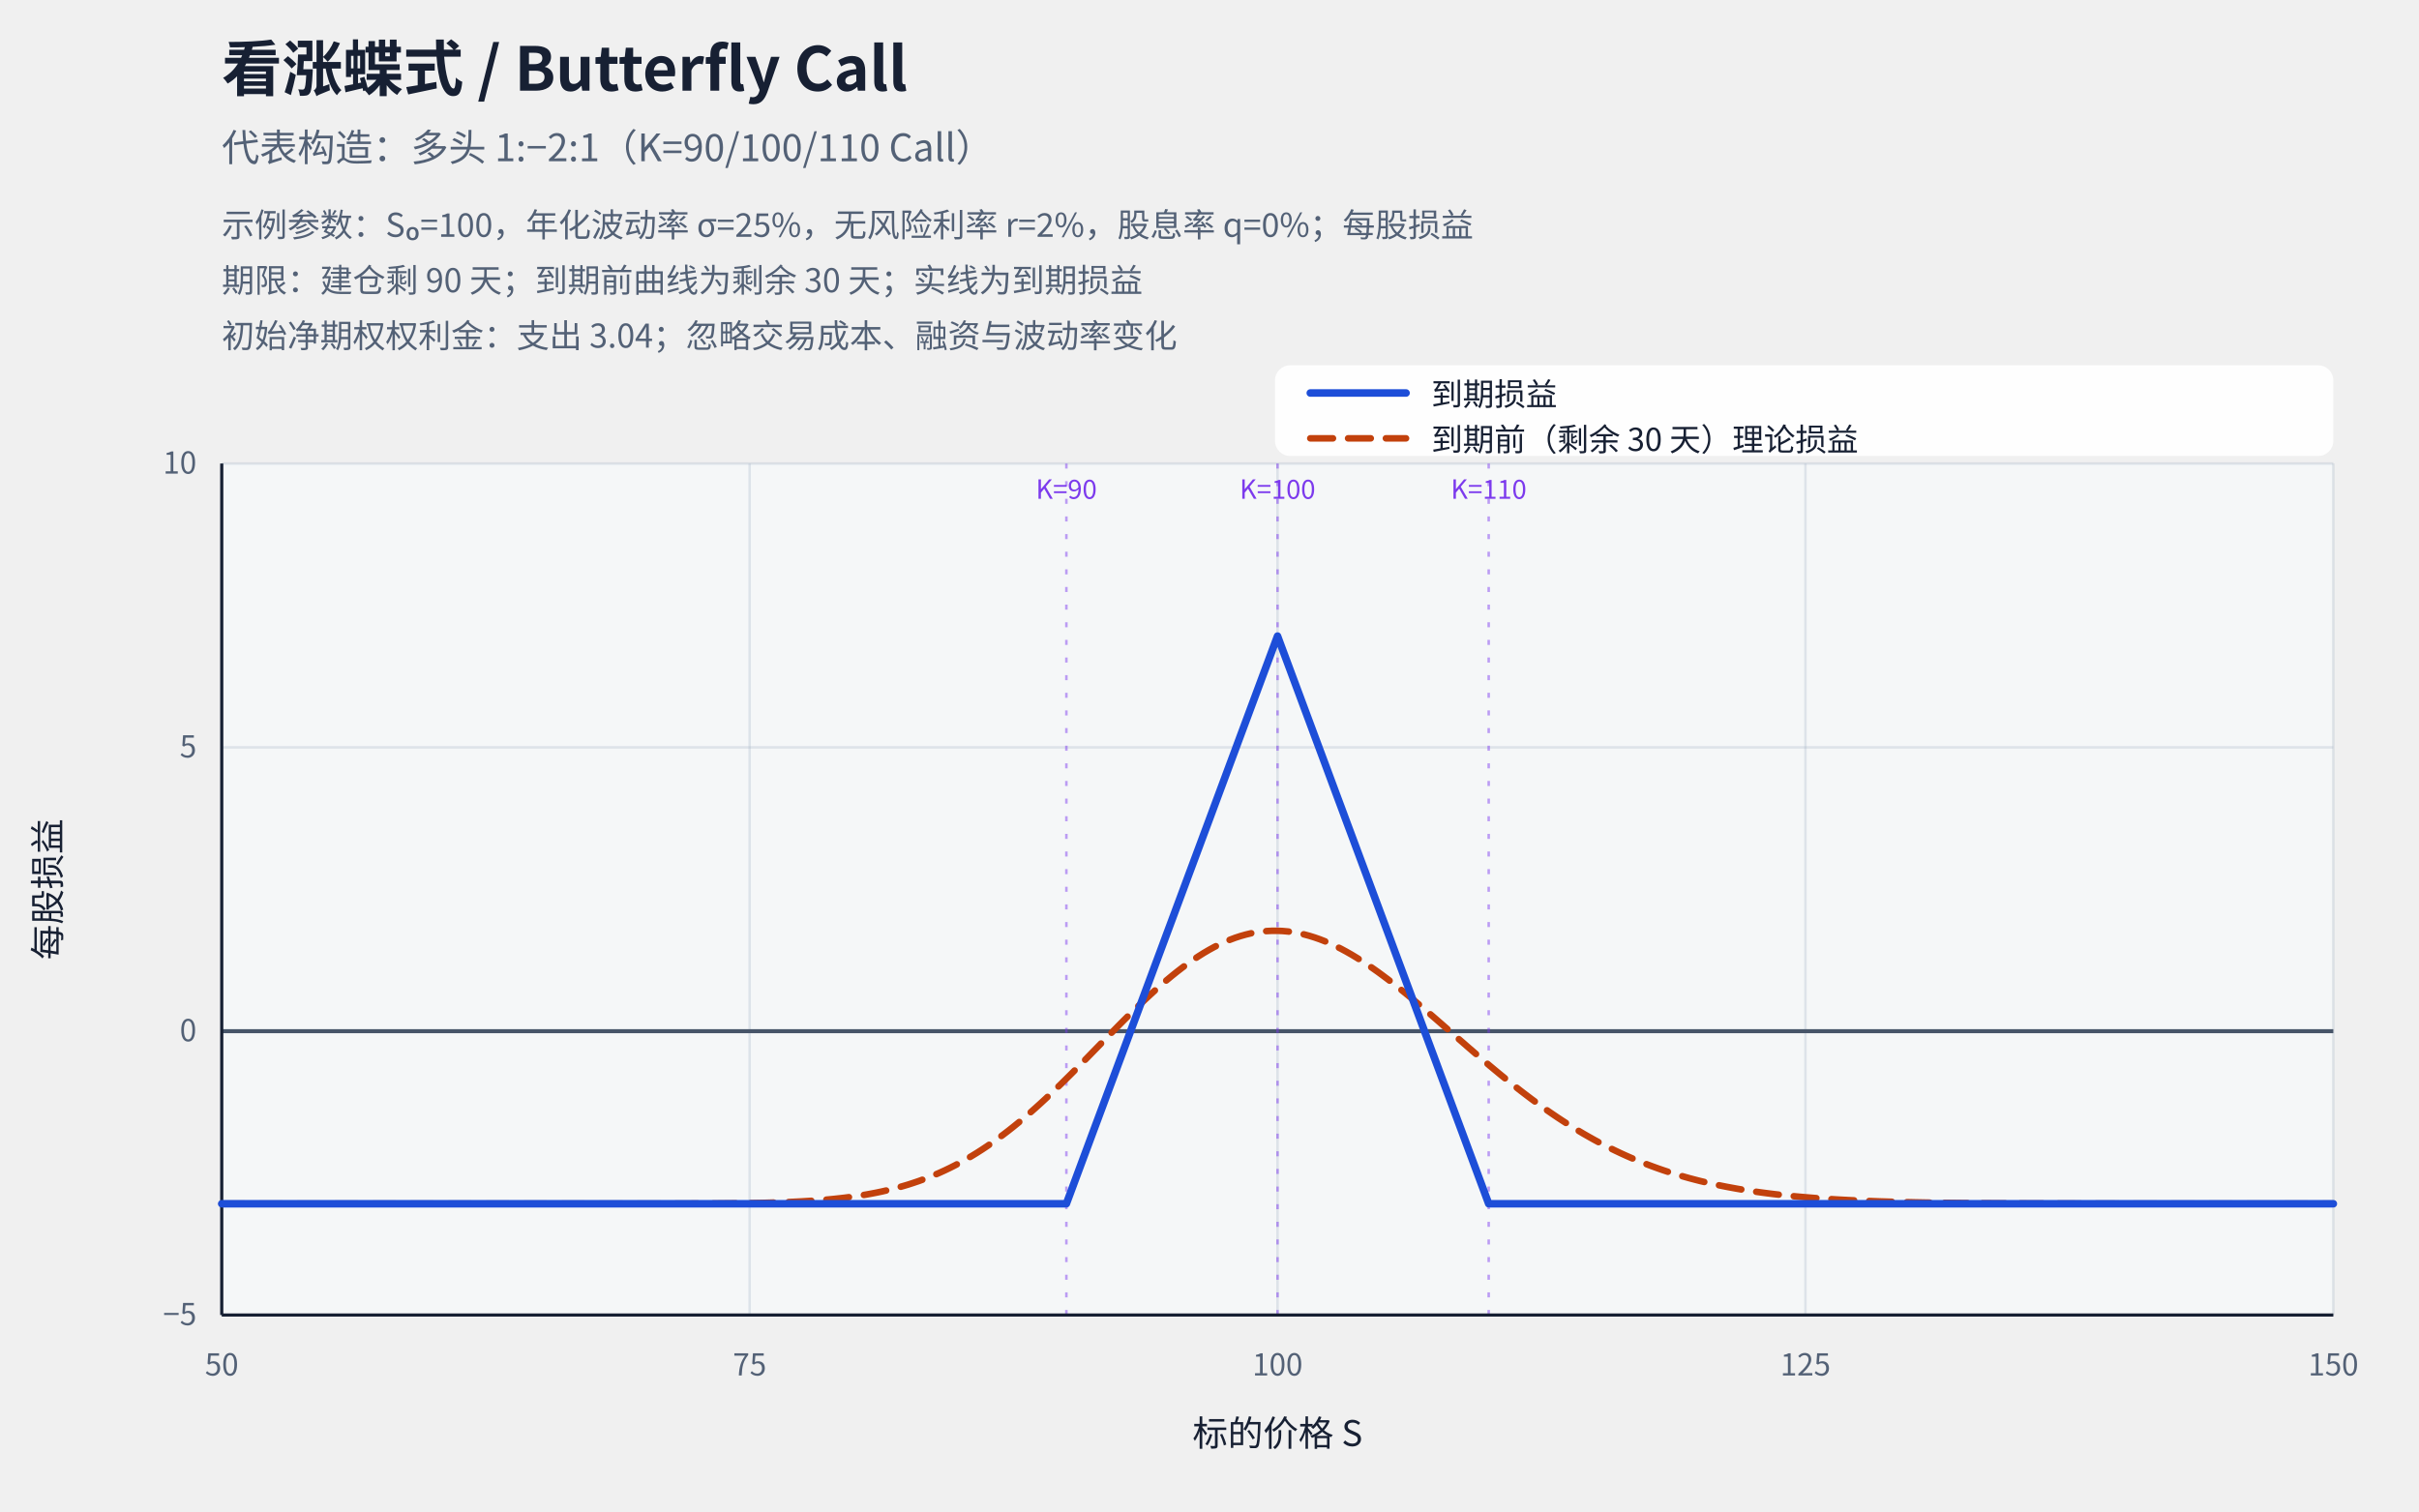
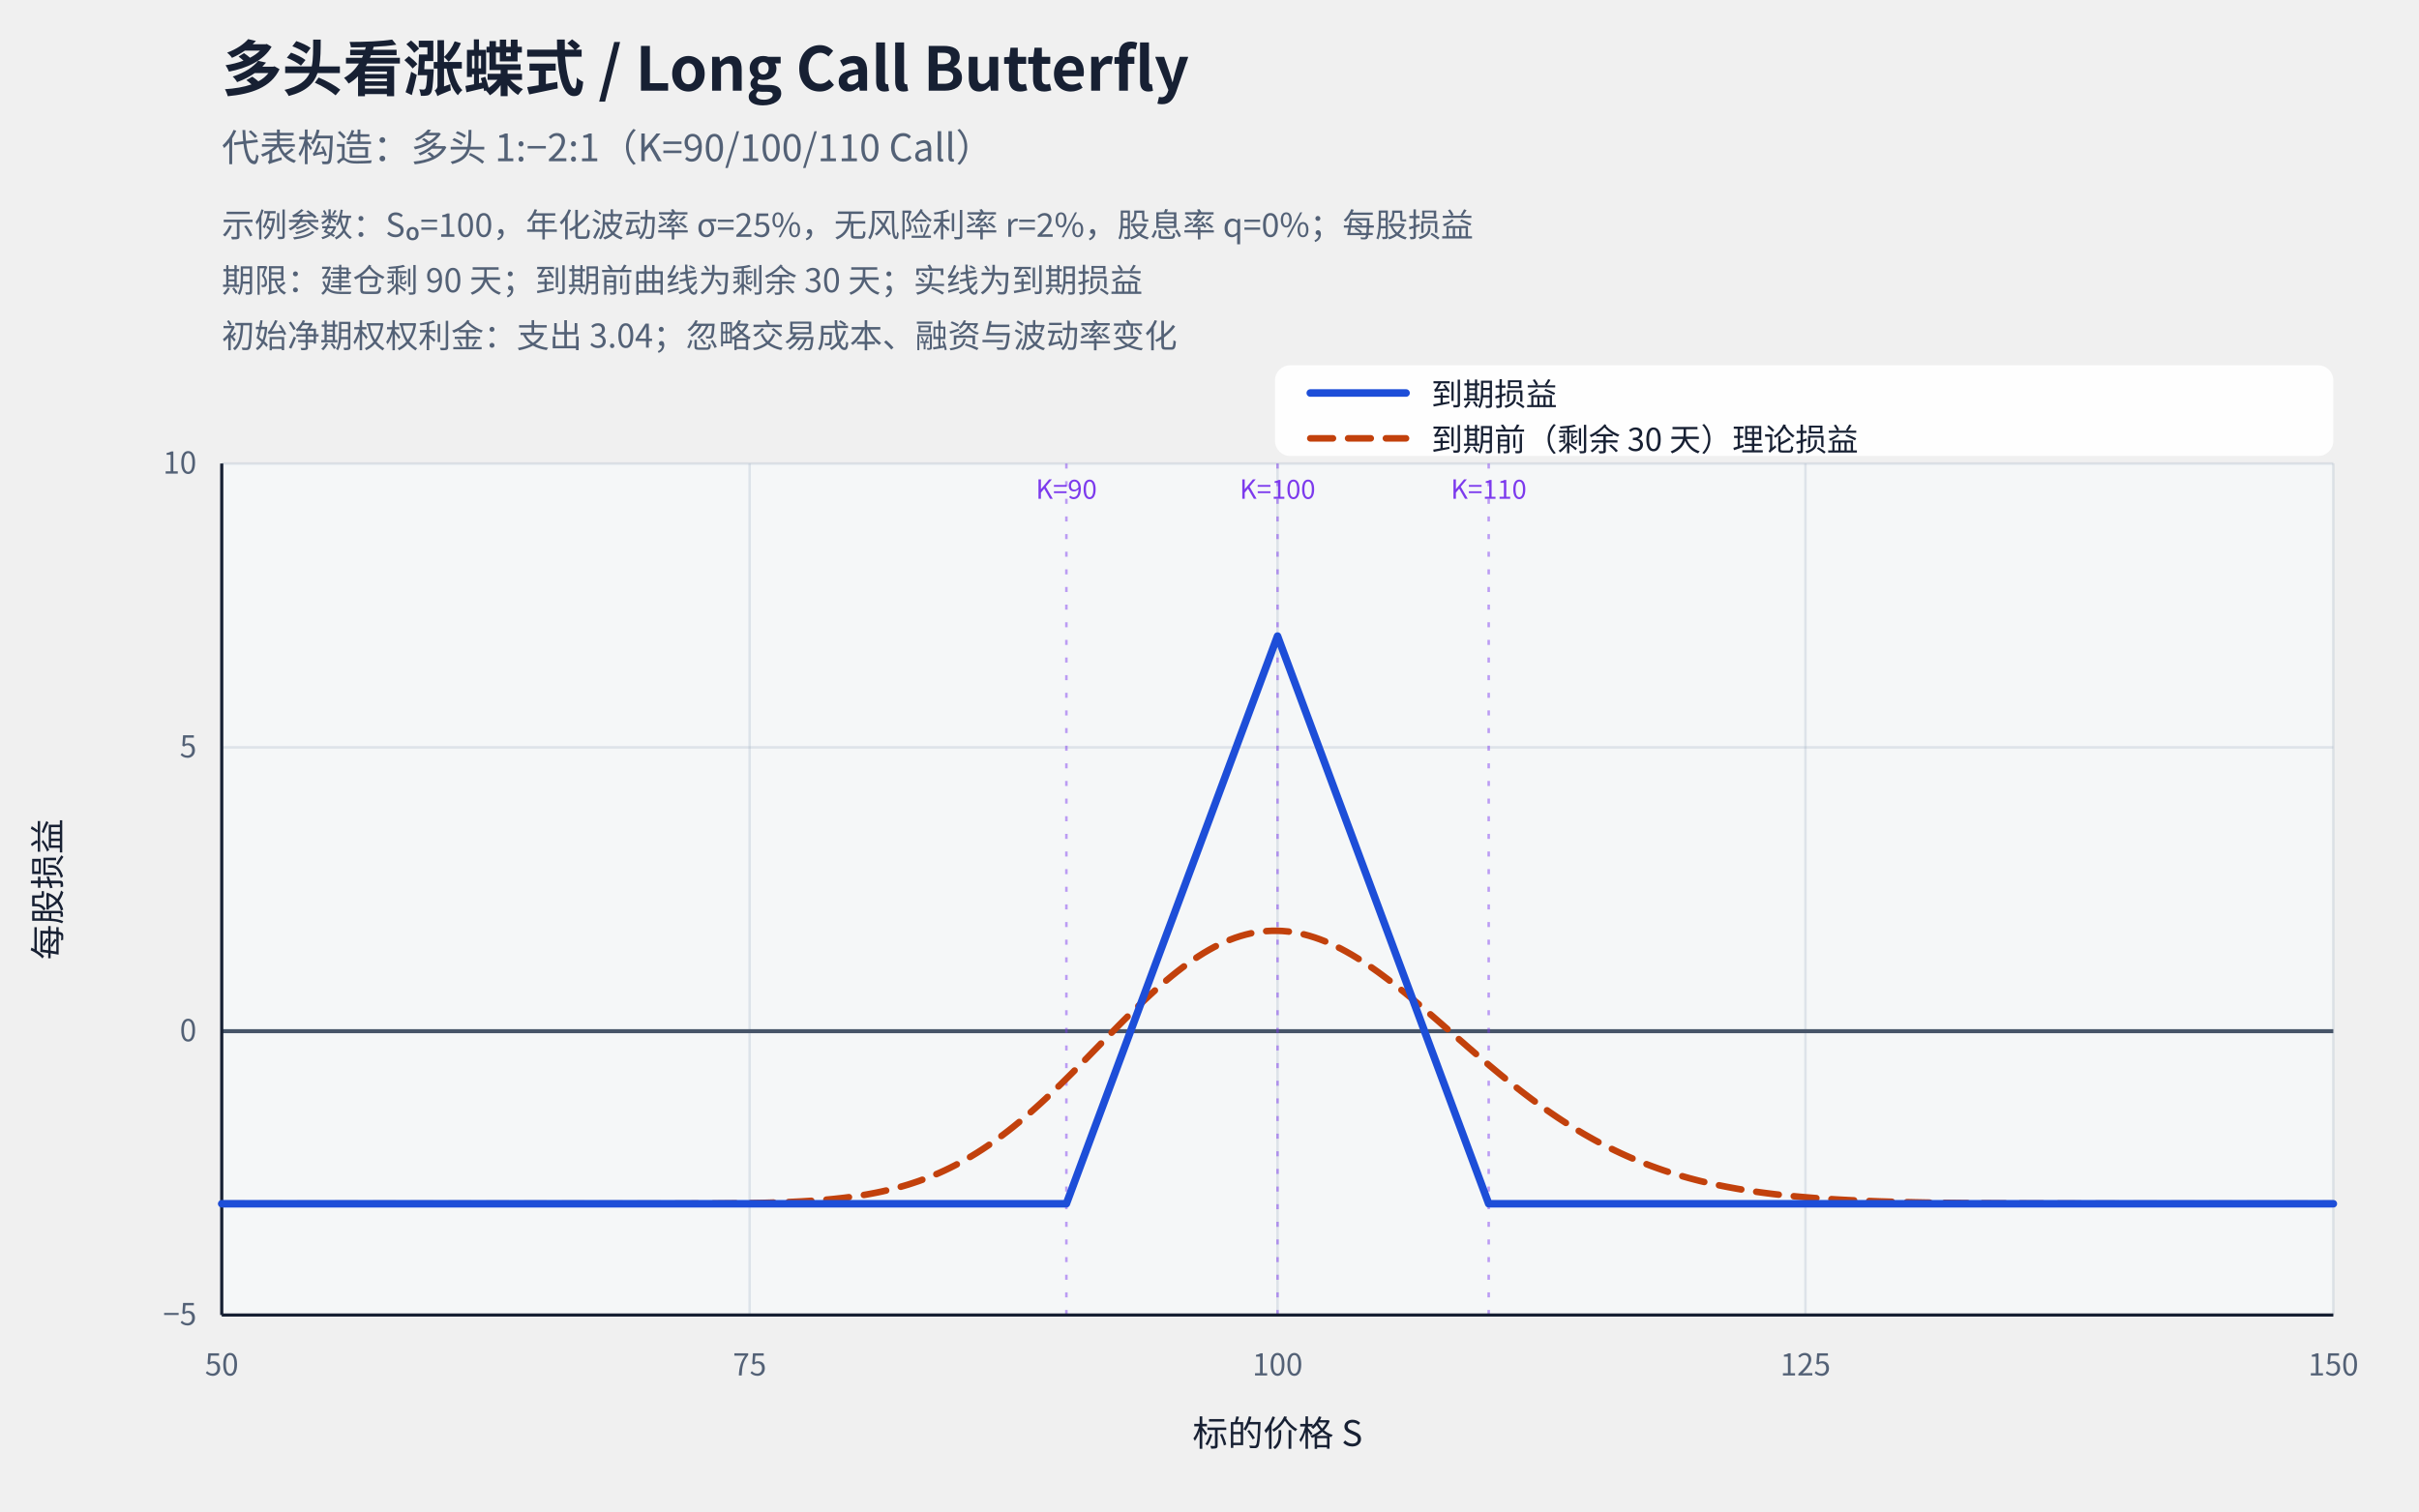
<svg xmlns="http://www.w3.org/2000/svg" width="960" height="600" viewBox="0 0 960 600" role="img" aria-labelledby="chart-title chart-desc">
  <style>
    :root { color-scheme: light dark; }
    text { font-family: -apple-system, BlinkMacSystemFont, 'Segoe UI', 'Noto Sans CJK SC', 'PingFang SC', sans-serif; fill:#172033; }
    .muted { fill:#536176; }
    .grid { stroke:#94a3b8; stroke-opacity:.24; stroke-width:1; }
    .axis { stroke:#172033; stroke-width:1.25; }
    .zero { stroke:#475569; stroke-width:1.6; }
    .strike { stroke:#7c3aed; stroke-width:1; stroke-dasharray:2 5; stroke-opacity:.48; }
    .strike-label { fill:#7c3aed; }
    .solid { fill:none; stroke:#1d4ed8; stroke-width:3; stroke-linecap:round; stroke-linejoin:round; }
    .before { fill:none; stroke:#c2410c; stroke-width:2.6; stroke-dasharray:9 6; stroke-linecap:round; stroke-linejoin:round; }
    .legend-bg { fill:#ffffff; fill-opacity:.92; }
    .plot-bg { fill:#f8fafc; fill-opacity:.65; }
    @media (prefers-color-scheme: dark) {
      text { fill:#e6edf7; }
      .muted { fill:#b2bfd2; }
      .grid { stroke:#64748b; }
      .axis { stroke:#e6edf7; }
      .zero { stroke:#cbd5e1; }
      .strike { stroke:#c4b5fd; }
      .strike-label { fill:#c4b5fd; }
      .solid { stroke:#60a5fa; }
      .before { stroke:#fb923c; }
      .legend-bg { fill:#171b22; }
      .plot-bg { fill:#111827; }
    }
  </style>
-   <text x="88" y="36" font-size="24" font-weight="700">看涨蝶式 / Butterfly Call</text>
+   <text x="88" y="36" font-size="24" font-weight="700">多头看涨蝶式 / Long Call Butterfly</text>
  <text x="88" y="64" font-size="15" class="muted">代表构造：多头 1:−2:1（K=90/100/110 Call）</text>
  <text x="88" y="94" font-size="13" class="muted">示例参数：S₀=100，年化波动率 σ=25%，无风险利率 r=2%，股息率 q=0%；每股损益</text>
  <text x="88" y="116" font-size="13" class="muted">期限：建仓剩 90 天；到期前曲线为剩余 30 天；实线为到期损益</text>
  <text x="88" y="138" font-size="13" class="muted">初始净期权权利金：支出 3.04；忽略交易成本、融资与波动率变化</text>
  <rect x="506" y="145" width="420" height="36" rx="6" class="legend-bg" />
  <line x1="520" y1="156" x2="558" y2="156" class="solid" />
  <text x="568" y="161" font-size="12.5">到期损益</text>
  <line x1="520" y1="174" x2="558" y2="174" class="before" />
  <text x="568" y="179" font-size="12.5">到期前（剩余 30 天）理论损益</text>
  <rect x="88" y="184" width="838" height="338" class="plot-bg" />
  <line x1="88.00" y1="184" x2="88.00" y2="522" class="grid" />
  <text x="88.00" y="546" font-size="12" text-anchor="middle" class="muted">50</text>
  <line x1="297.50" y1="184" x2="297.50" y2="522" class="grid" />
  <text x="297.50" y="546" font-size="12" text-anchor="middle" class="muted">75</text>
  <line x1="507.00" y1="184" x2="507.00" y2="522" class="grid" />
  <text x="507.00" y="546" font-size="12" text-anchor="middle" class="muted">100</text>
  <line x1="716.50" y1="184" x2="716.50" y2="522" class="grid" />
  <text x="716.50" y="546" font-size="12" text-anchor="middle" class="muted">125</text>
  <line x1="926.00" y1="184" x2="926.00" y2="522" class="grid" />
  <text x="926.00" y="546" font-size="12" text-anchor="middle" class="muted">150</text>
  <line x1="88" y1="522.00" x2="926" y2="522.00" class="grid" />
  <text x="78" y="526.00" font-size="12" text-anchor="end" class="muted">−5</text>
  <line x1="88" y1="409.33" x2="926" y2="409.33" class="zero" />
  <text x="78" y="413.33" font-size="12" text-anchor="end" class="muted">0</text>
  <line x1="88" y1="296.67" x2="926" y2="296.67" class="grid" />
  <text x="78" y="300.67" font-size="12" text-anchor="end" class="muted">5</text>
  <line x1="88" y1="184.00" x2="926" y2="184.00" class="grid" />
  <text x="78" y="188.00" font-size="12" text-anchor="end" class="muted">10</text>
  <line x1="423.20" y1="184" x2="423.20" y2="522" class="strike" />
  <text x="423.20" y="198" font-size="10.5" text-anchor="middle" class="strike-label">K=90</text>
  <line x1="507.00" y1="184" x2="507.00" y2="522" class="strike" />
  <text x="507.00" y="198" font-size="10.5" text-anchor="middle" class="strike-label">K=100</text>
  <line x1="590.80" y1="184" x2="590.80" y2="522" class="strike" />
  <text x="590.80" y="198" font-size="10.5" text-anchor="middle" class="strike-label">K=110</text>
  <line x1="88" y1="184" x2="88" y2="522" class="axis" />
  <line x1="88" y1="522" x2="926" y2="522" class="axis" />
  <path d="M 88.00,477.83 L 90.09,477.83 L 92.19,477.83 L 94.28,477.83 L 96.38,477.83 L 98.47,477.83 L 100.57,477.83 L 102.67,477.83 L 104.76,477.83 L 106.86,477.83 L 108.95,477.83 L 111.05,477.83 L 113.14,477.83 L 115.23,477.83 L 117.33,477.83 L 119.42,477.83 L 121.52,477.83 L 123.62,477.83 L 125.71,477.83 L 127.81,477.83 L 129.90,477.83 L 132.00,477.83 L 134.09,477.83 L 136.19,477.83 L 138.28,477.83 L 140.38,477.83 L 142.47,477.83 L 144.56,477.83 L 146.66,477.83 L 148.75,477.83 L 150.85,477.83 L 152.94,477.83 L 155.04,477.83 L 157.13,477.83 L 159.23,477.83 L 161.32,477.83 L 163.42,477.83 L 165.51,477.83 L 167.61,477.83 L 169.70,477.83 L 171.80,477.83 L 173.89,477.83 L 175.99,477.83 L 178.08,477.83 L 180.18,477.83 L 182.28,477.83 L 184.37,477.83 L 186.46,477.83 L 188.56,477.83 L 190.66,477.83 L 192.75,477.83 L 194.84,477.83 L 196.94,477.83 L 199.04,477.83 L 201.13,477.83 L 203.23,477.83 L 205.32,477.83 L 207.41,477.83 L 209.51,477.83 L 211.60,477.83 L 213.70,477.83 L 215.80,477.83 L 217.89,477.83 L 219.99,477.83 L 222.08,477.83 L 224.18,477.83 L 226.27,477.83 L 228.37,477.83 L 230.46,477.83 L 232.55,477.83 L 234.65,477.83 L 236.75,477.82 L 238.84,477.82 L 240.94,477.82 L 243.03,477.82 L 245.12,477.82 L 247.22,477.82 L 249.31,477.82 L 251.41,477.82 L 253.50,477.82 L 255.60,477.82 L 257.70,477.82 L 259.79,477.81 L 261.88,477.81 L 263.98,477.81 L 266.07,477.81 L 268.17,477.80 L 270.26,477.80 L 272.36,477.79 L 274.46,477.78 L 276.55,477.78 L 278.64,477.77 L 280.74,477.76 L 282.84,477.74 L 284.93,477.73 L 287.02,477.71 L 289.12,477.69 L 291.22,477.67 L 293.31,477.64 L 295.40,477.61 L 297.50,477.58 L 299.60,477.54 L 301.69,477.50 L 303.78,477.45 L 305.88,477.39 L 307.98,477.33 L 310.07,477.26 L 312.17,477.18 L 314.26,477.09 L 316.36,476.99 L 318.45,476.88 L 320.55,476.75 L 322.64,476.62 L 324.74,476.46 L 326.83,476.30 L 328.92,476.11 L 331.02,475.91 L 333.12,475.68 L 335.21,475.44 L 337.30,475.17 L 339.40,474.87 L 341.50,474.56 L 343.59,474.21 L 345.69,473.83 L 347.78,473.43 L 349.88,472.99 L 351.97,472.51 L 354.06,472.00 L 356.16,471.45 L 358.25,470.86 L 360.35,470.24 L 362.44,469.56 L 364.54,468.85 L 366.63,468.09 L 368.73,467.28 L 370.83,466.42 L 372.92,465.51 L 375.02,464.55 L 377.11,463.54 L 379.20,462.48 L 381.30,461.36 L 383.39,460.19 L 385.49,458.97 L 387.58,457.69 L 389.68,456.35 L 391.77,454.96 L 393.87,453.51 L 395.96,452.01 L 398.06,450.46 L 400.15,448.86 L 402.25,447.20 L 404.35,445.49 L 406.44,443.73 L 408.54,441.93 L 410.63,440.08 L 412.73,438.19 L 414.82,436.26 L 416.92,434.29 L 419.01,432.29 L 421.11,430.26 L 423.20,428.19 L 425.30,426.11 L 427.39,424.00 L 429.48,421.88 L 431.58,419.74 L 433.67,417.59 L 435.77,415.44 L 437.87,413.29 L 439.96,411.14 L 442.06,409.00 L 444.15,406.87 L 446.25,404.76 L 448.34,402.68 L 450.44,400.62 L 452.53,398.59 L 454.62,396.60 L 456.72,394.65 L 458.81,392.74 L 460.91,390.88 L 463.00,389.08 L 465.10,387.34 L 467.19,385.66 L 469.29,384.04 L 471.38,382.49 L 473.48,381.02 L 475.58,379.63 L 477.67,378.31 L 479.77,377.08 L 481.86,375.93 L 483.95,374.87 L 486.05,373.90 L 488.14,373.03 L 490.24,372.24 L 492.33,371.56 L 494.43,370.97 L 496.52,370.47 L 498.62,370.08 L 500.71,369.78 L 502.81,369.58 L 504.90,369.48 L 507.00,369.48 L 509.09,369.57 L 511.19,369.76 L 513.28,370.05 L 515.38,370.43 L 517.47,370.90 L 519.57,371.46 L 521.66,372.11 L 523.76,372.84 L 525.86,373.66 L 527.95,374.56 L 530.04,375.54 L 532.14,376.59 L 534.23,377.72 L 536.33,378.91 L 538.42,380.17 L 540.52,381.49 L 542.62,382.87 L 544.71,384.31 L 546.81,385.79 L 548.90,387.33 L 551.00,388.91 L 553.09,390.53 L 555.18,392.18 L 557.28,393.87 L 559.38,395.59 L 561.47,397.34 L 563.57,399.11 L 565.66,400.90 L 567.75,402.70 L 569.85,404.52 L 571.94,406.34 L 574.04,408.17 L 576.13,410.01 L 578.23,411.84 L 580.33,413.67 L 582.42,415.50 L 584.52,417.31 L 586.61,419.12 L 588.71,420.91 L 590.80,422.69 L 592.89,424.44 L 594.99,426.18 L 597.09,427.90 L 599.18,429.59 L 601.28,431.26 L 603.37,432.90 L 605.47,434.51 L 607.56,436.09 L 609.66,437.64 L 611.75,439.16 L 613.84,440.65 L 615.94,442.10 L 618.03,443.52 L 620.13,444.90 L 622.22,446.25 L 624.32,447.57 L 626.41,448.84 L 628.51,450.09 L 630.61,451.29 L 632.70,452.46 L 634.79,453.59 L 636.89,454.69 L 638.99,455.75 L 641.08,456.77 L 643.17,457.76 L 645.27,458.72 L 647.37,459.64 L 649.46,460.53 L 651.55,461.38 L 653.65,462.20 L 655.75,462.99 L 657.84,463.75 L 659.93,464.48 L 662.03,465.17 L 664.12,465.84 L 666.22,466.48 L 668.32,467.09 L 670.41,467.68 L 672.50,468.23 L 674.60,468.77 L 676.70,469.27 L 678.79,469.76 L 680.88,470.22 L 682.98,470.66 L 685.08,471.08 L 687.17,471.47 L 689.26,471.85 L 691.36,472.21 L 693.46,472.54 L 695.55,472.87 L 697.64,473.17 L 699.74,473.46 L 701.84,473.73 L 703.93,473.99 L 706.03,474.23 L 708.12,474.46 L 710.22,474.68 L 712.31,474.88 L 714.41,475.07 L 716.50,475.25 L 718.59,475.42 L 720.69,475.59 L 722.78,475.74 L 724.88,475.88 L 726.97,476.01 L 729.07,476.14 L 731.16,476.25 L 733.26,476.36 L 735.36,476.46 L 737.45,476.56 L 739.54,476.65 L 741.64,476.73 L 743.74,476.81 L 745.83,476.89 L 747.92,476.95 L 750.02,477.02 L 752.12,477.08 L 754.21,477.13 L 756.30,477.19 L 758.40,477.23 L 760.50,477.28 L 762.59,477.32 L 764.68,477.36 L 766.78,477.39 L 768.88,477.43 L 770.97,477.46 L 773.07,477.49 L 775.16,477.51 L 777.25,477.54 L 779.35,477.56 L 781.45,477.58 L 783.54,477.60 L 785.63,477.62 L 787.73,477.64 L 789.83,477.65 L 791.92,477.67 L 794.01,477.68 L 796.11,477.69 L 798.21,477.70 L 800.30,477.71 L 802.39,477.72 L 804.49,477.73 L 806.59,477.74 L 808.68,477.75 L 810.78,477.75 L 812.87,477.76 L 814.97,477.77 L 817.06,477.77 L 819.16,477.78 L 821.25,477.78 L 823.34,477.78 L 825.44,477.79 L 827.53,477.79 L 829.63,477.79 L 831.72,477.80 L 833.82,477.80 L 835.91,477.80 L 838.01,477.80 L 840.11,477.81 L 842.20,477.81 L 844.29,477.81 L 846.39,477.81 L 848.49,477.81 L 850.58,477.81 L 852.67,477.81 L 854.77,477.82 L 856.87,477.82 L 858.96,477.82 L 861.05,477.82 L 863.15,477.82 L 865.25,477.82 L 867.34,477.82 L 869.43,477.82 L 871.53,477.82 L 873.62,477.82 L 875.72,477.82 L 877.82,477.82 L 879.91,477.82 L 882.00,477.82 L 884.10,477.82 L 886.20,477.82 L 888.29,477.82 L 890.38,477.82 L 892.48,477.82 L 894.58,477.82 L 896.67,477.82 L 898.76,477.82 L 900.86,477.83 L 902.96,477.83 L 905.05,477.83 L 907.14,477.83 L 909.24,477.83 L 911.34,477.83 L 913.43,477.83 L 915.53,477.83 L 917.62,477.83 L 919.72,477.83 L 921.81,477.83 L 923.91,477.83 L 926.00,477.83" class="before" />
  <path d="M 88.00,477.83 L 90.09,477.83 L 92.19,477.83 L 94.28,477.83 L 96.38,477.83 L 98.47,477.83 L 100.57,477.83 L 102.67,477.83 L 104.76,477.83 L 106.86,477.83 L 108.95,477.83 L 111.05,477.83 L 113.14,477.83 L 115.23,477.83 L 117.33,477.83 L 119.42,477.83 L 121.52,477.83 L 123.62,477.83 L 125.71,477.83 L 127.81,477.83 L 129.90,477.83 L 132.00,477.83 L 134.09,477.83 L 136.19,477.83 L 138.28,477.83 L 140.38,477.83 L 142.47,477.83 L 144.56,477.83 L 146.66,477.83 L 148.75,477.83 L 150.85,477.83 L 152.94,477.83 L 155.04,477.83 L 157.13,477.83 L 159.23,477.83 L 161.32,477.83 L 163.42,477.83 L 165.51,477.83 L 167.61,477.83 L 169.70,477.83 L 171.80,477.83 L 173.89,477.83 L 175.99,477.83 L 178.08,477.83 L 180.18,477.83 L 182.28,477.83 L 184.37,477.83 L 186.46,477.83 L 188.56,477.83 L 190.66,477.83 L 192.75,477.83 L 194.84,477.83 L 196.94,477.83 L 199.04,477.83 L 201.13,477.83 L 203.23,477.83 L 205.32,477.83 L 207.41,477.83 L 209.51,477.83 L 211.60,477.83 L 213.70,477.83 L 215.80,477.83 L 217.89,477.83 L 219.99,477.83 L 222.08,477.83 L 224.18,477.83 L 226.27,477.83 L 228.37,477.83 L 230.46,477.83 L 232.55,477.83 L 234.65,477.83 L 236.75,477.83 L 238.84,477.83 L 240.94,477.83 L 243.03,477.83 L 245.12,477.83 L 247.22,477.83 L 249.31,477.83 L 251.41,477.83 L 253.50,477.83 L 255.60,477.83 L 257.70,477.83 L 259.79,477.83 L 261.88,477.83 L 263.98,477.83 L 266.07,477.83 L 268.17,477.83 L 270.26,477.83 L 272.36,477.83 L 274.46,477.83 L 276.55,477.83 L 278.64,477.83 L 280.74,477.83 L 282.84,477.83 L 284.93,477.83 L 287.02,477.83 L 289.12,477.83 L 291.22,477.83 L 293.31,477.83 L 295.40,477.83 L 297.50,477.83 L 299.60,477.83 L 301.69,477.83 L 303.78,477.83 L 305.88,477.83 L 307.98,477.83 L 310.07,477.83 L 312.17,477.83 L 314.26,477.83 L 316.36,477.83 L 318.45,477.83 L 320.55,477.83 L 322.64,477.83 L 324.74,477.83 L 326.83,477.83 L 328.92,477.83 L 331.02,477.83 L 333.12,477.83 L 335.21,477.83 L 337.30,477.83 L 339.40,477.83 L 341.50,477.83 L 343.59,477.83 L 345.69,477.83 L 347.78,477.83 L 349.88,477.83 L 351.97,477.83 L 354.06,477.83 L 356.16,477.83 L 358.25,477.83 L 360.35,477.83 L 362.44,477.83 L 364.54,477.83 L 366.63,477.83 L 368.73,477.83 L 370.83,477.83 L 372.92,477.83 L 375.02,477.83 L 377.11,477.83 L 379.20,477.83 L 381.30,477.83 L 383.39,477.83 L 385.49,477.83 L 387.58,477.83 L 389.68,477.83 L 391.77,477.83 L 393.87,477.83 L 395.96,477.83 L 398.06,477.83 L 400.15,477.83 L 402.25,477.83 L 404.35,477.83 L 406.44,477.83 L 408.54,477.83 L 410.63,477.83 L 412.73,477.83 L 414.82,477.83 L 416.92,477.83 L 419.01,477.83 L 421.11,477.83 L 423.20,477.83 L 425.30,472.19 L 427.39,466.56 L 429.48,460.93 L 431.58,455.29 L 433.67,449.66 L 435.77,444.03 L 437.87,438.39 L 439.96,432.76 L 442.06,427.13 L 444.15,421.49 L 446.25,415.86 L 448.34,410.23 L 450.44,404.59 L 452.53,398.96 L 454.62,393.33 L 456.72,387.69 L 458.81,382.06 L 460.91,376.43 L 463.00,370.79 L 465.10,365.16 L 467.19,359.53 L 469.29,353.89 L 471.38,348.26 L 473.48,342.63 L 475.58,336.99 L 477.67,331.36 L 479.77,325.73 L 481.86,320.09 L 483.95,314.46 L 486.05,308.83 L 488.14,303.19 L 490.24,297.56 L 492.33,291.93 L 494.43,286.29 L 496.52,280.66 L 498.62,275.03 L 500.71,269.39 L 502.81,263.76 L 504.90,258.13 L 507.00,252.49 L 509.09,258.13 L 511.19,263.76 L 513.28,269.39 L 515.38,275.03 L 517.47,280.66 L 519.57,286.29 L 521.66,291.93 L 523.76,297.56 L 525.86,303.19 L 527.95,308.83 L 530.04,314.46 L 532.14,320.09 L 534.23,325.73 L 536.33,331.36 L 538.42,336.99 L 540.52,342.63 L 542.62,348.26 L 544.71,353.89 L 546.81,359.53 L 548.90,365.16 L 551.00,370.79 L 553.09,376.43 L 555.18,382.06 L 557.28,387.69 L 559.38,393.33 L 561.47,398.96 L 563.57,404.59 L 565.66,410.23 L 567.75,415.86 L 569.85,421.49 L 571.94,427.13 L 574.04,432.76 L 576.13,438.39 L 578.23,444.03 L 580.33,449.66 L 582.42,455.29 L 584.52,460.93 L 586.61,466.56 L 588.71,472.19 L 590.80,477.83 L 592.89,477.83 L 594.99,477.83 L 597.09,477.83 L 599.18,477.83 L 601.28,477.83 L 603.37,477.83 L 605.47,477.83 L 607.56,477.83 L 609.66,477.83 L 611.75,477.83 L 613.84,477.83 L 615.94,477.83 L 618.03,477.83 L 620.13,477.83 L 622.22,477.83 L 624.32,477.83 L 626.41,477.83 L 628.51,477.83 L 630.61,477.83 L 632.70,477.83 L 634.79,477.83 L 636.89,477.83 L 638.99,477.83 L 641.08,477.83 L 643.17,477.83 L 645.27,477.83 L 647.37,477.83 L 649.46,477.83 L 651.55,477.83 L 653.65,477.83 L 655.75,477.83 L 657.84,477.83 L 659.93,477.83 L 662.03,477.83 L 664.12,477.83 L 666.22,477.83 L 668.32,477.83 L 670.41,477.83 L 672.50,477.83 L 674.60,477.83 L 676.70,477.83 L 678.79,477.83 L 680.88,477.83 L 682.98,477.83 L 685.08,477.83 L 687.17,477.83 L 689.26,477.83 L 691.36,477.83 L 693.46,477.83 L 695.55,477.83 L 697.64,477.83 L 699.74,477.83 L 701.84,477.83 L 703.93,477.83 L 706.03,477.83 L 708.12,477.83 L 710.22,477.83 L 712.31,477.83 L 714.41,477.83 L 716.50,477.83 L 718.59,477.83 L 720.69,477.83 L 722.78,477.83 L 724.88,477.83 L 726.97,477.83 L 729.07,477.83 L 731.16,477.83 L 733.26,477.83 L 735.36,477.83 L 737.45,477.83 L 739.54,477.83 L 741.64,477.83 L 743.74,477.83 L 745.83,477.83 L 747.92,477.83 L 750.02,477.83 L 752.12,477.83 L 754.21,477.83 L 756.30,477.83 L 758.40,477.83 L 760.50,477.83 L 762.59,477.83 L 764.68,477.83 L 766.78,477.83 L 768.88,477.83 L 770.97,477.83 L 773.07,477.83 L 775.16,477.83 L 777.25,477.83 L 779.35,477.83 L 781.45,477.83 L 783.54,477.83 L 785.63,477.83 L 787.73,477.83 L 789.83,477.83 L 791.92,477.83 L 794.01,477.83 L 796.11,477.83 L 798.21,477.83 L 800.30,477.83 L 802.39,477.83 L 804.49,477.83 L 806.59,477.83 L 808.68,477.83 L 810.78,477.83 L 812.87,477.83 L 814.97,477.83 L 817.06,477.83 L 819.16,477.83 L 821.25,477.83 L 823.34,477.83 L 825.44,477.83 L 827.53,477.83 L 829.63,477.83 L 831.72,477.83 L 833.82,477.83 L 835.91,477.83 L 838.01,477.83 L 840.11,477.83 L 842.20,477.83 L 844.29,477.83 L 846.39,477.83 L 848.49,477.83 L 850.58,477.83 L 852.67,477.83 L 854.77,477.83 L 856.87,477.83 L 858.96,477.83 L 861.05,477.83 L 863.15,477.83 L 865.25,477.83 L 867.34,477.83 L 869.43,477.83 L 871.53,477.83 L 873.62,477.83 L 875.72,477.83 L 877.82,477.83 L 879.91,477.83 L 882.00,477.83 L 884.10,477.83 L 886.20,477.83 L 888.29,477.83 L 890.38,477.83 L 892.48,477.83 L 894.58,477.83 L 896.67,477.83 L 898.76,477.83 L 900.86,477.83 L 902.96,477.83 L 905.05,477.83 L 907.14,477.83 L 909.24,477.83 L 911.34,477.83 L 913.43,477.83 L 915.53,477.83 L 917.62,477.83 L 919.72,477.83 L 921.81,477.83 L 923.91,477.83 L 926.00,477.83" class="solid" />
  <text x="507.00" y="574" font-size="14" text-anchor="middle">标的价格 S</text>
  <text x="24" y="353.00" font-size="14" text-anchor="middle" transform="rotate(-90 24 353.00)">每股损益</text>
</svg>
